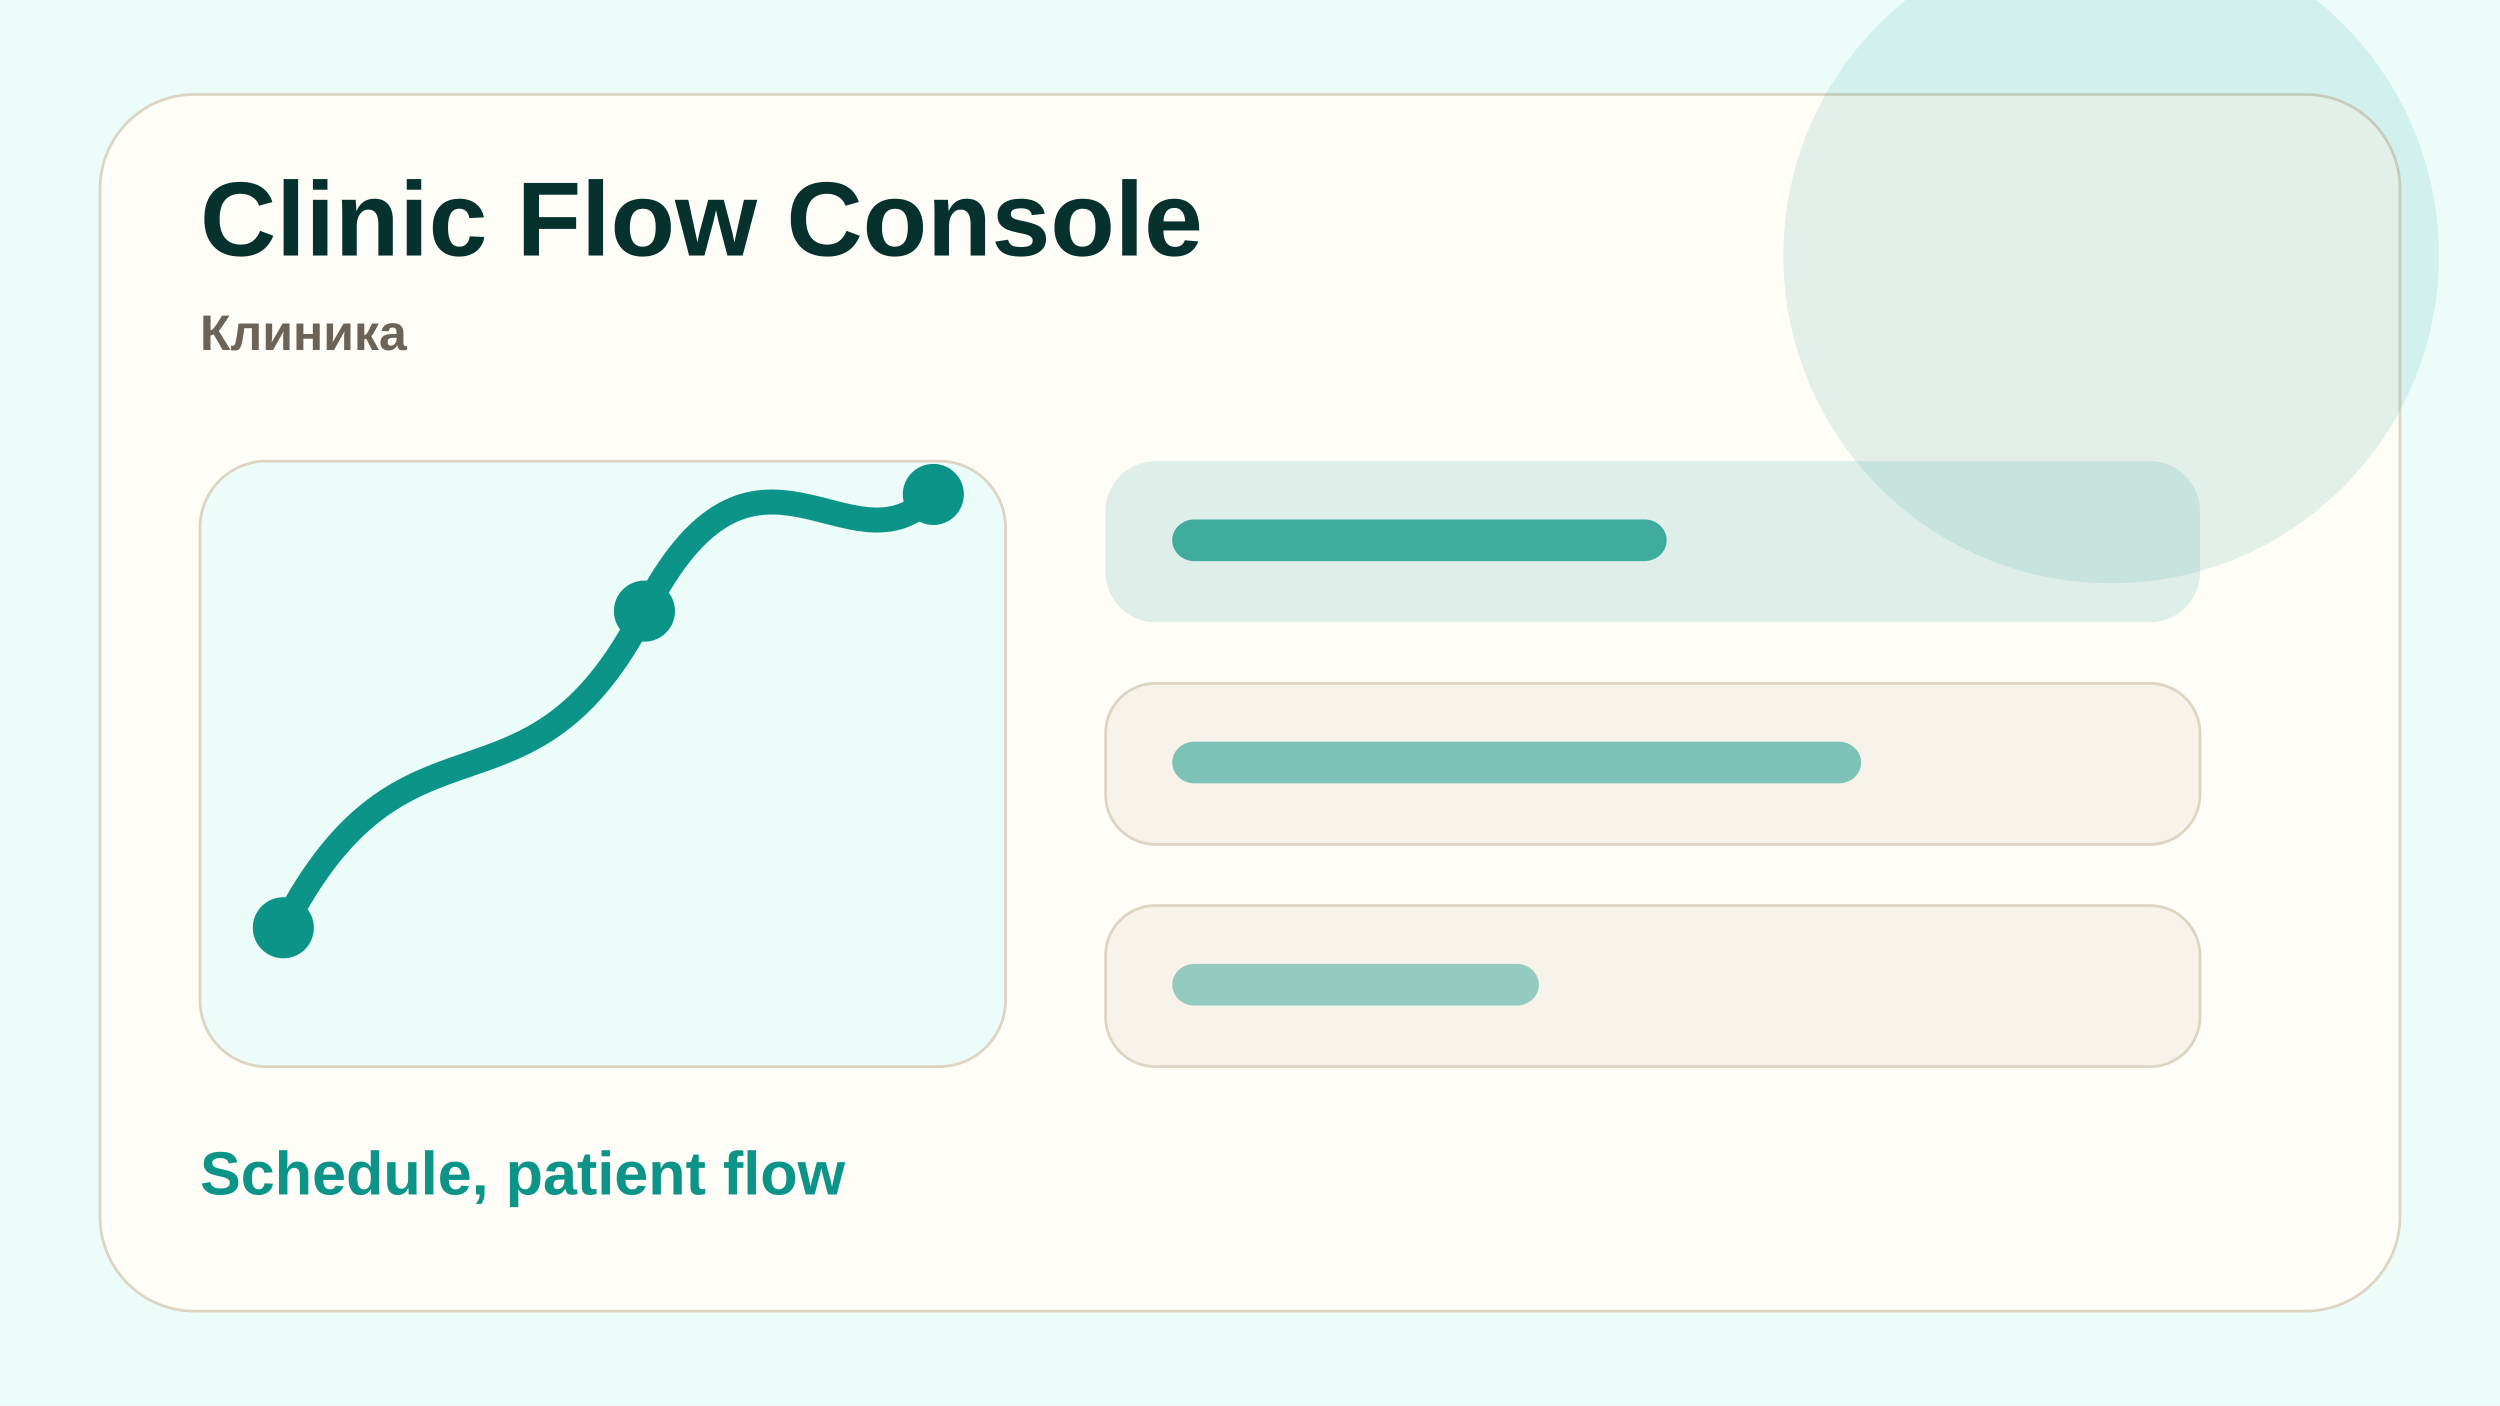
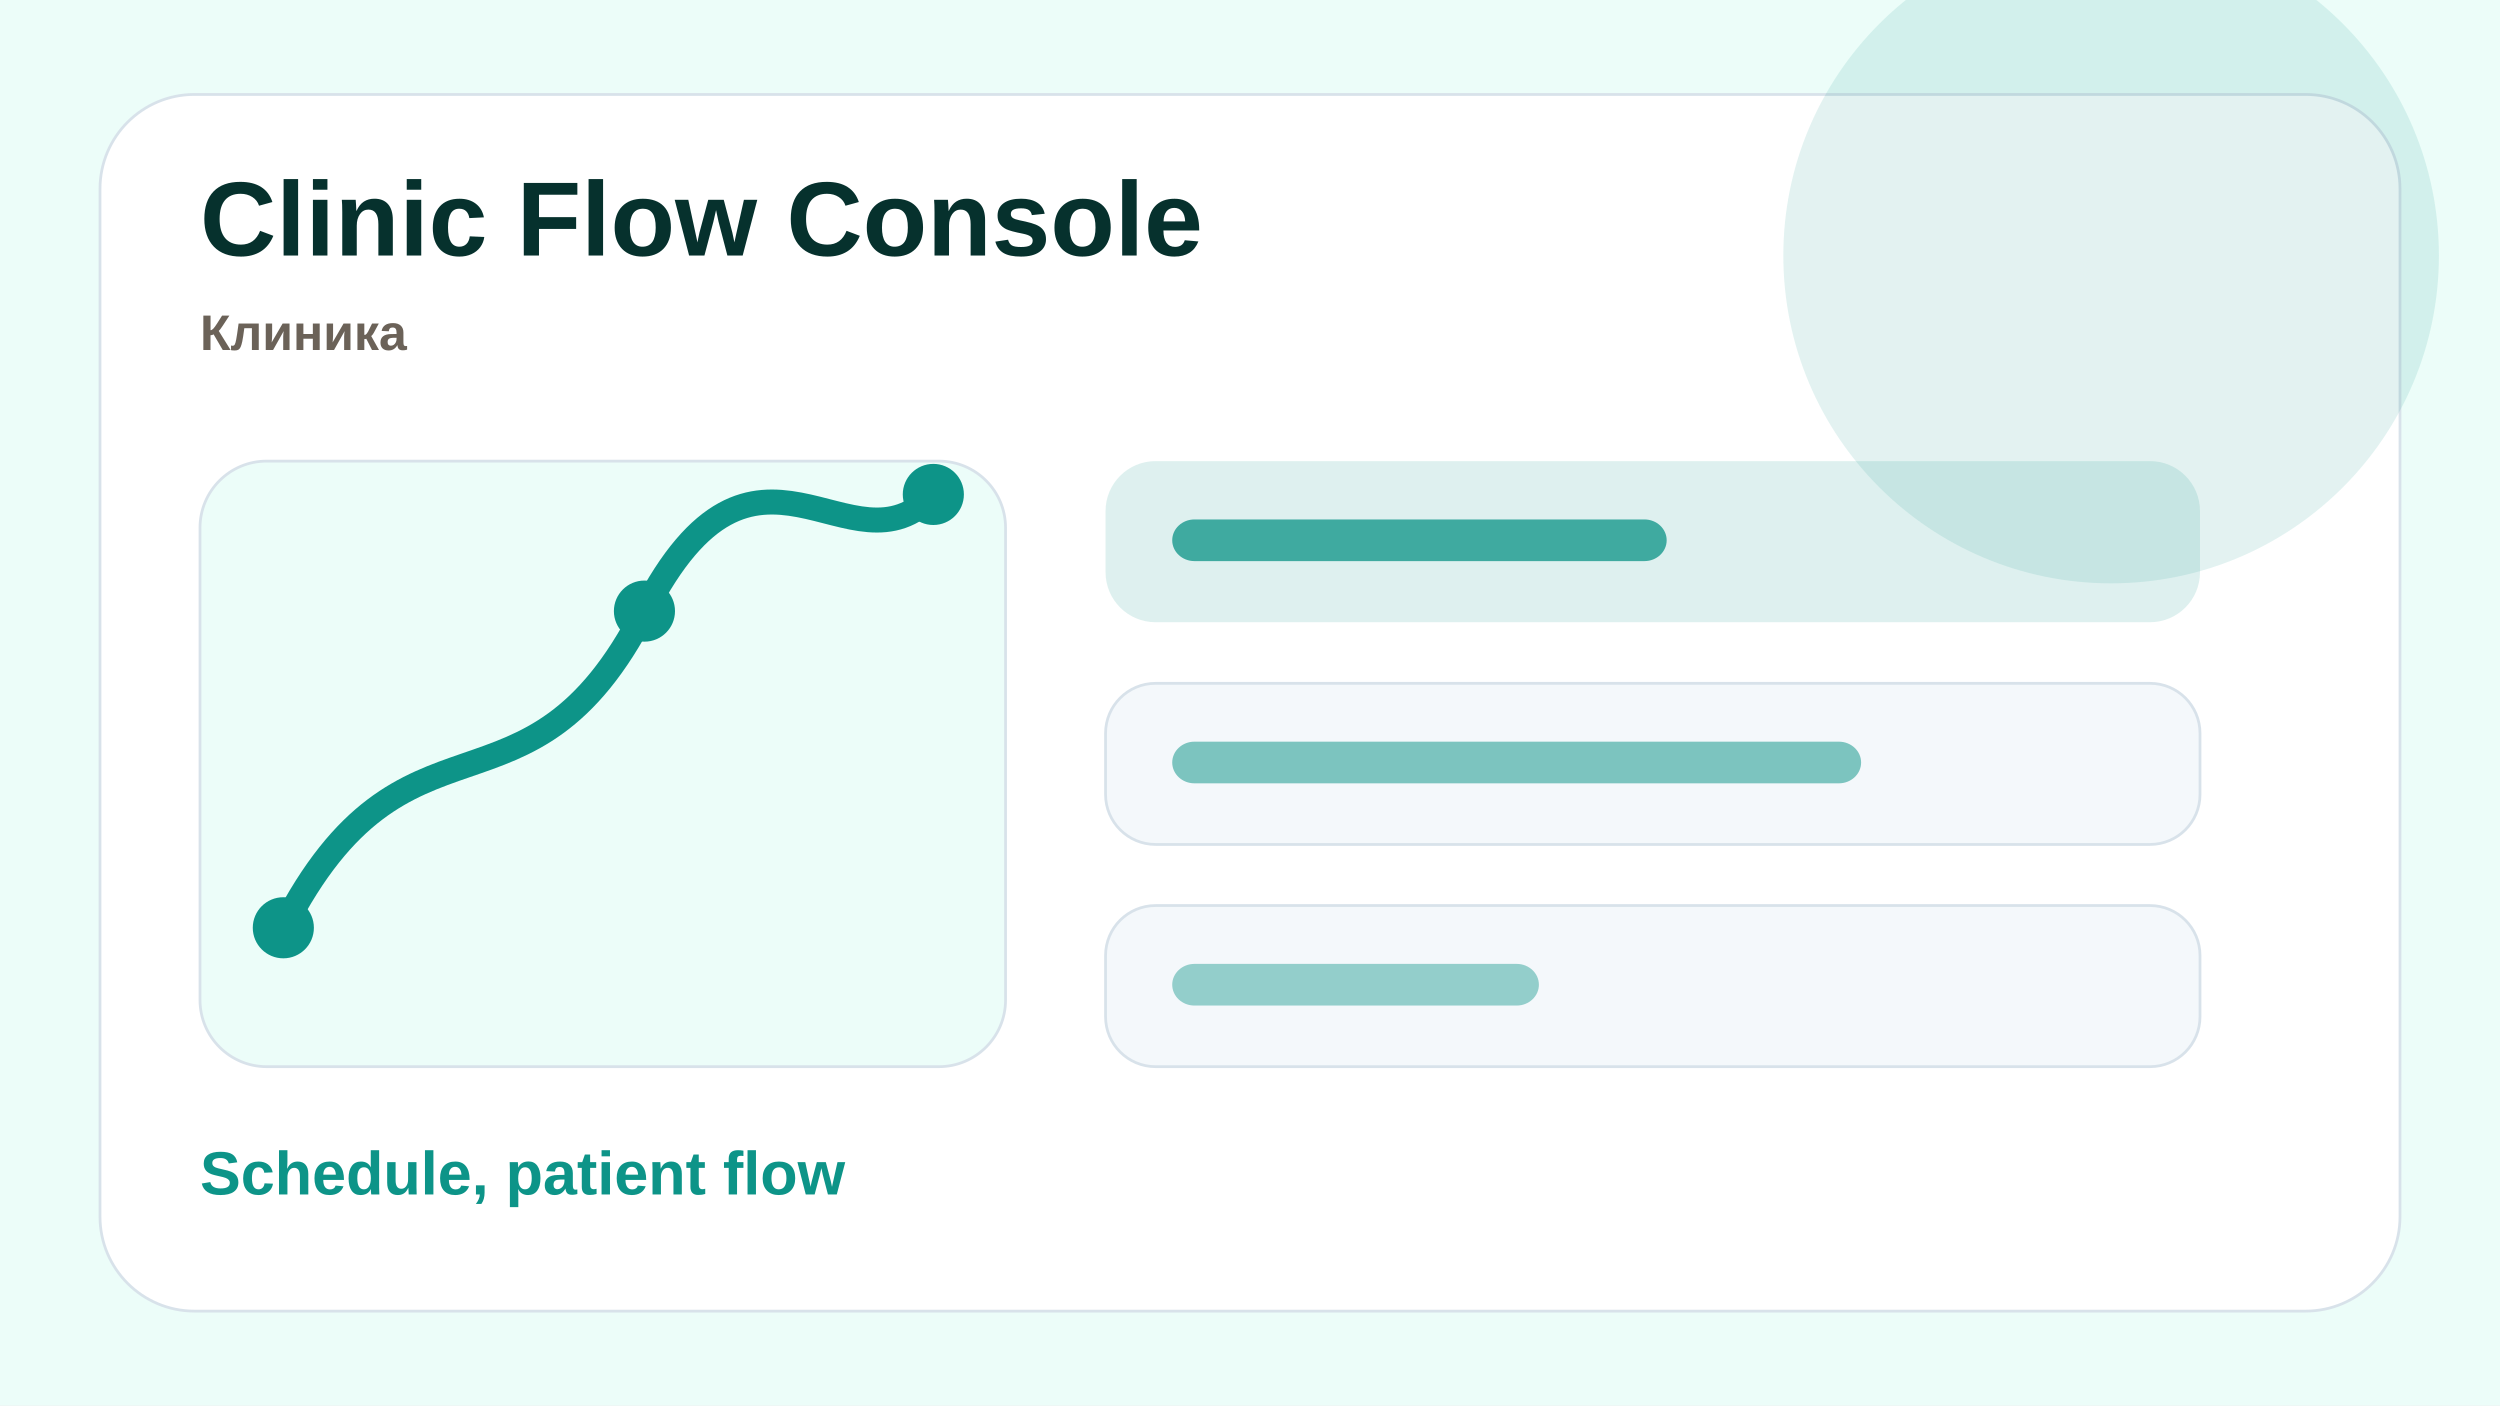
<svg xmlns="http://www.w3.org/2000/svg" width="900" height="506" viewBox="0 0 900 506">
  <rect width="900" height="506" fill="#ecfdf9" />
-   <rect x="36" y="34" width="828" height="438" rx="34" fill="#fffdf7" stroke="#ded4c4" />
+   <rect x="36" y="34" width="828" height="438" rx="34" fill="#ffffff" stroke="#d8e2ea" />
  <circle cx="760" cy="92" r="118" fill="#0d9488" opacity=".12" />
  <text x="72" y="92" fill="#06312d" font-family="Arial" font-size="38" font-weight="900">Clinic Flow Console</text>
  <text x="72" y="126" fill="#6b6258" font-family="Arial" font-size="18" font-weight="700">Клиника</text>
-   <rect x="72" y="166" width="290" height="218" rx="24" fill="#ecfdf9" stroke="#ded4c4" />
+   <rect x="72" y="166" width="290" height="218" rx="24" fill="#ecfdf9" stroke="#d8e2ea" />
  <rect x="398" y="166" width="394" height="58" rx="18" fill="#0d9488" opacity=".14" />
  <rect x="422" y="187" width="178" height="15" rx="8" fill="#0d9488" opacity=".76" />
-   <rect x="398" y="246" width="394" height="58" rx="18" fill="#f7f3ea" stroke="#ded4c4" />
+   <rect x="398" y="246" width="394" height="58" rx="18" fill="#f4f8fb" stroke="#d8e2ea" />
  <rect x="422" y="267" width="248" height="15" rx="8" fill="#0d9488" opacity=".52" />
-   <rect x="398" y="326" width="394" height="58" rx="18" fill="#f7f3ea" stroke="#ded4c4" />
+   <rect x="398" y="326" width="394" height="58" rx="18" fill="#f4f8fb" stroke="#d8e2ea" />
  <rect x="422" y="347" width="132" height="15" rx="8" fill="#0d9488" opacity=".42" />
  <path d="M102 334 C146 248 190 302 232 220 C272 142 306 210 336 178" fill="none" stroke="#0d9488" stroke-width="9" stroke-linecap="round" />
  <circle cx="102" cy="334" r="11" fill="#0d9488" />
  <circle cx="232" cy="220" r="11" fill="#0d9488" />
  <circle cx="336" cy="178" r="11" fill="#0d9488" />
  <text x="72" y="430" fill="#0d9488" font-family="Arial" font-size="22" font-weight="900">Schedule, patient flow</text>
</svg>
